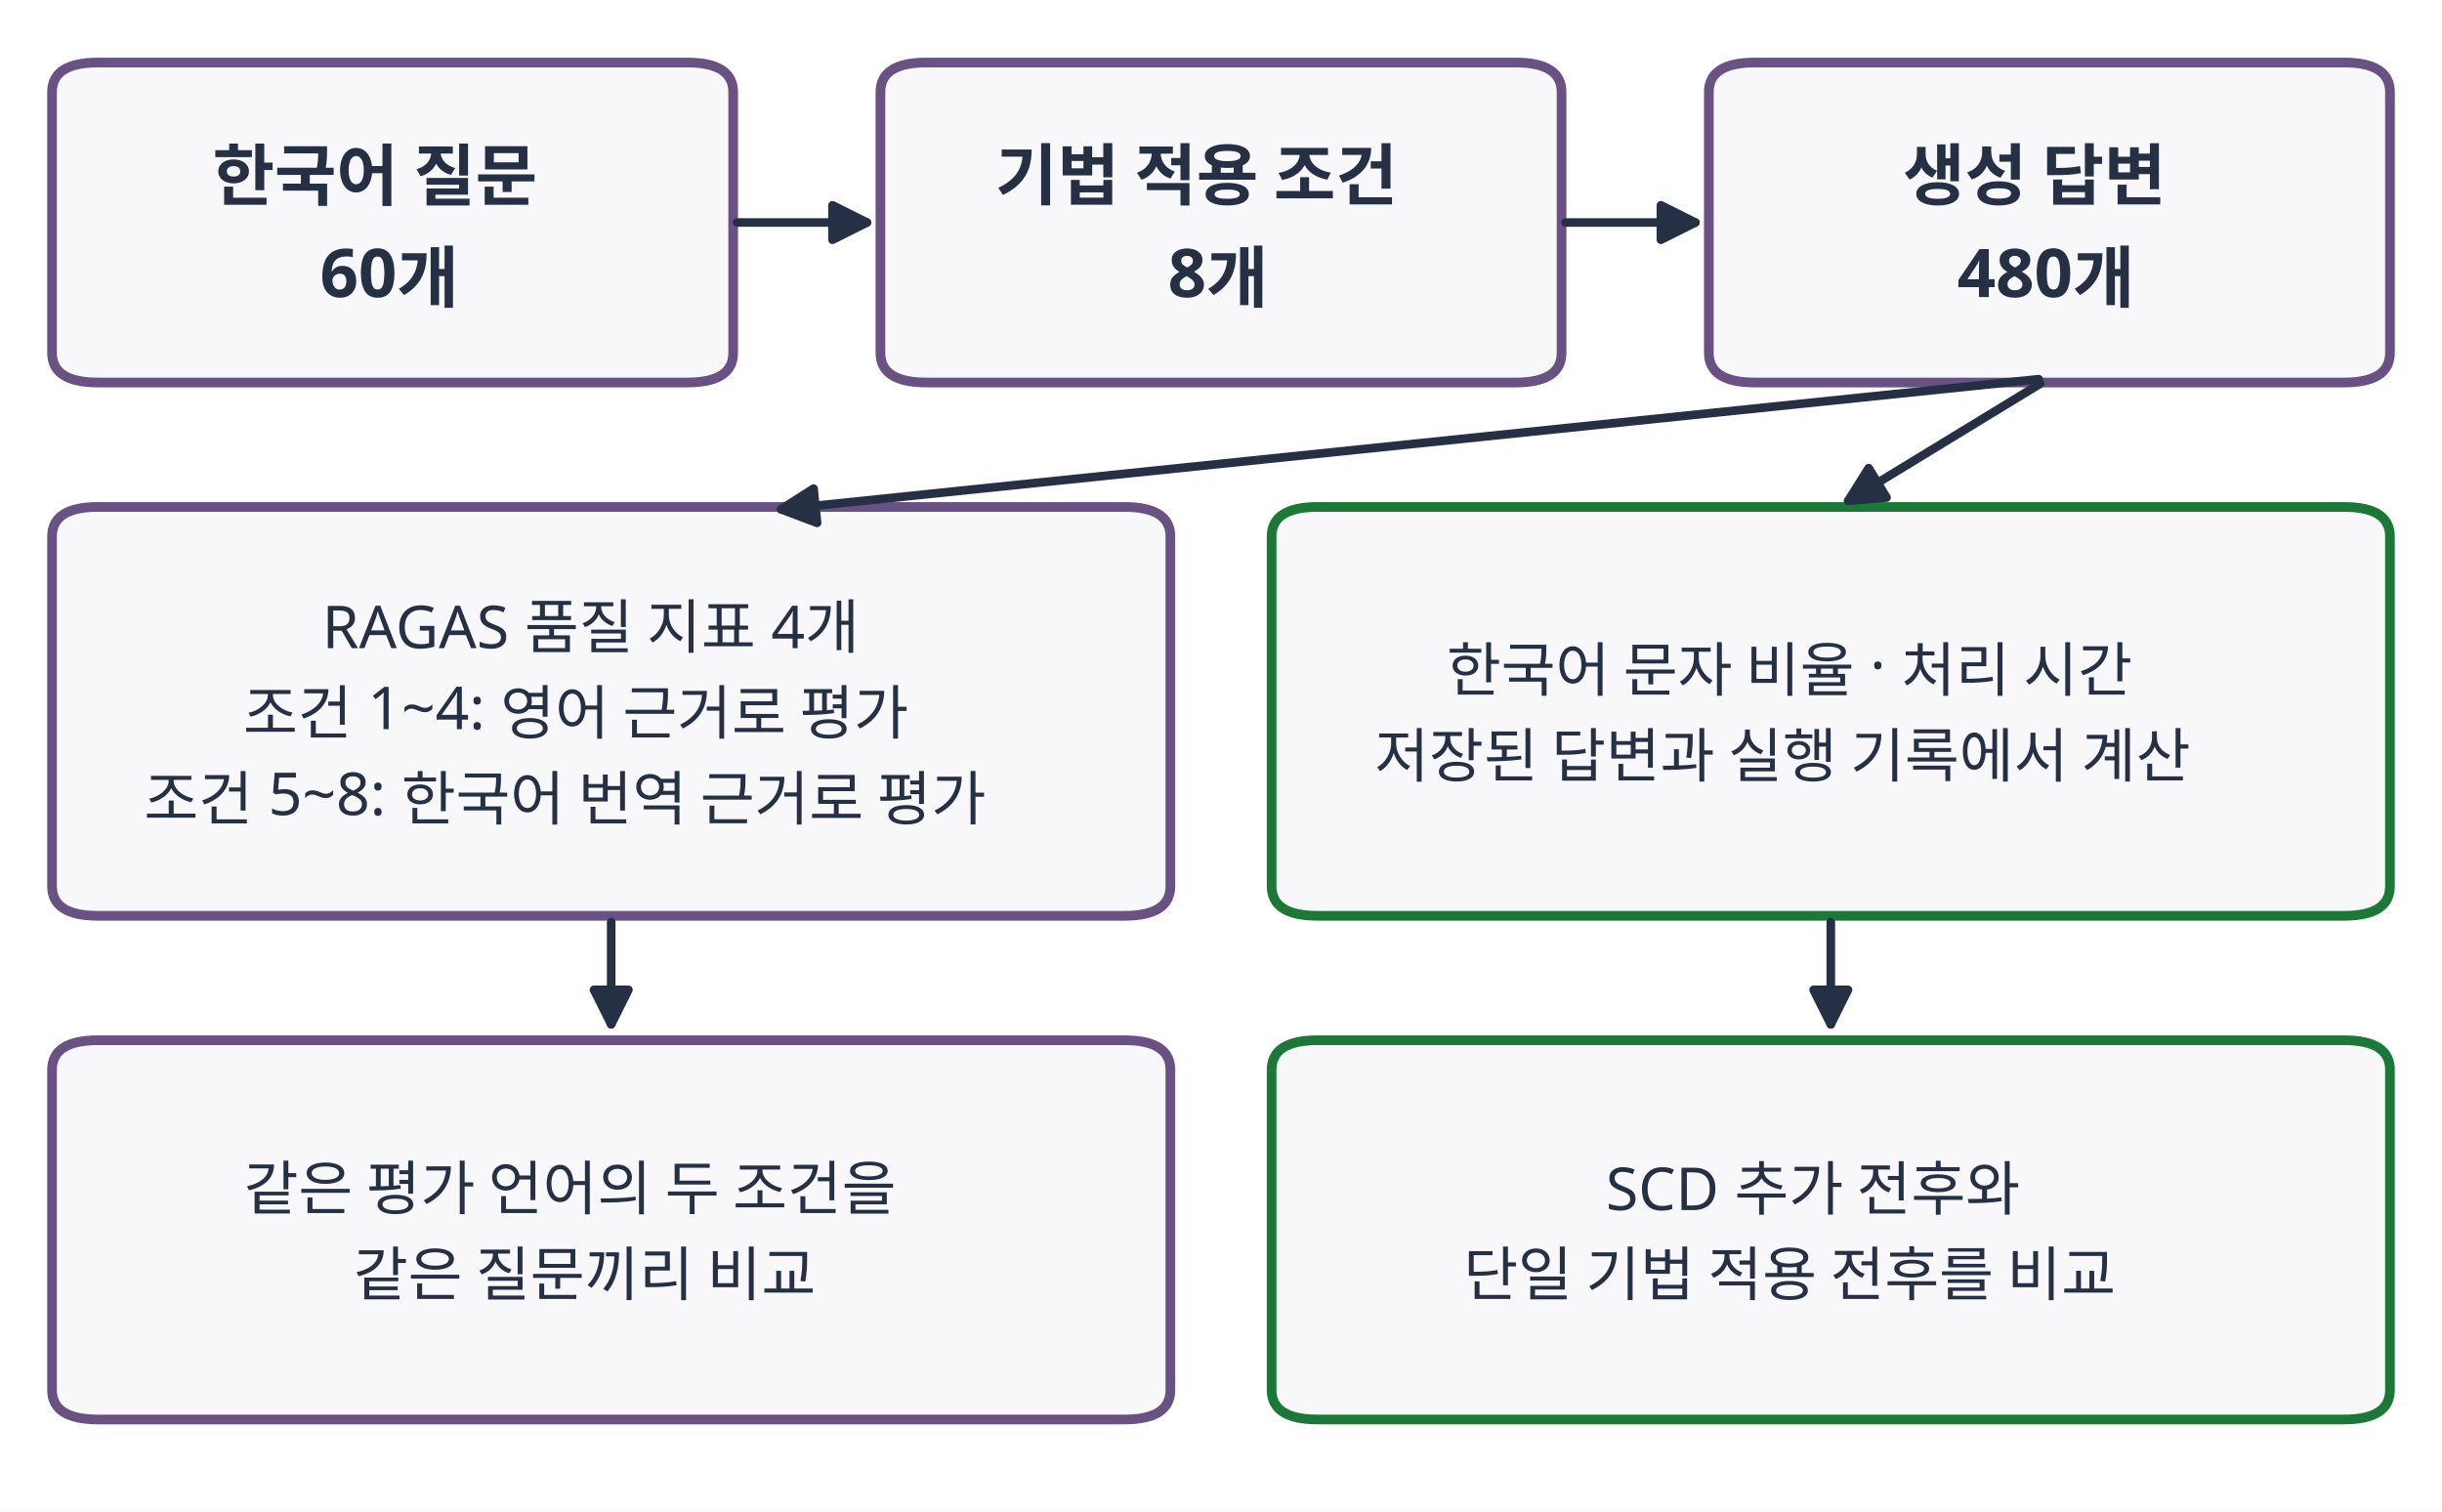
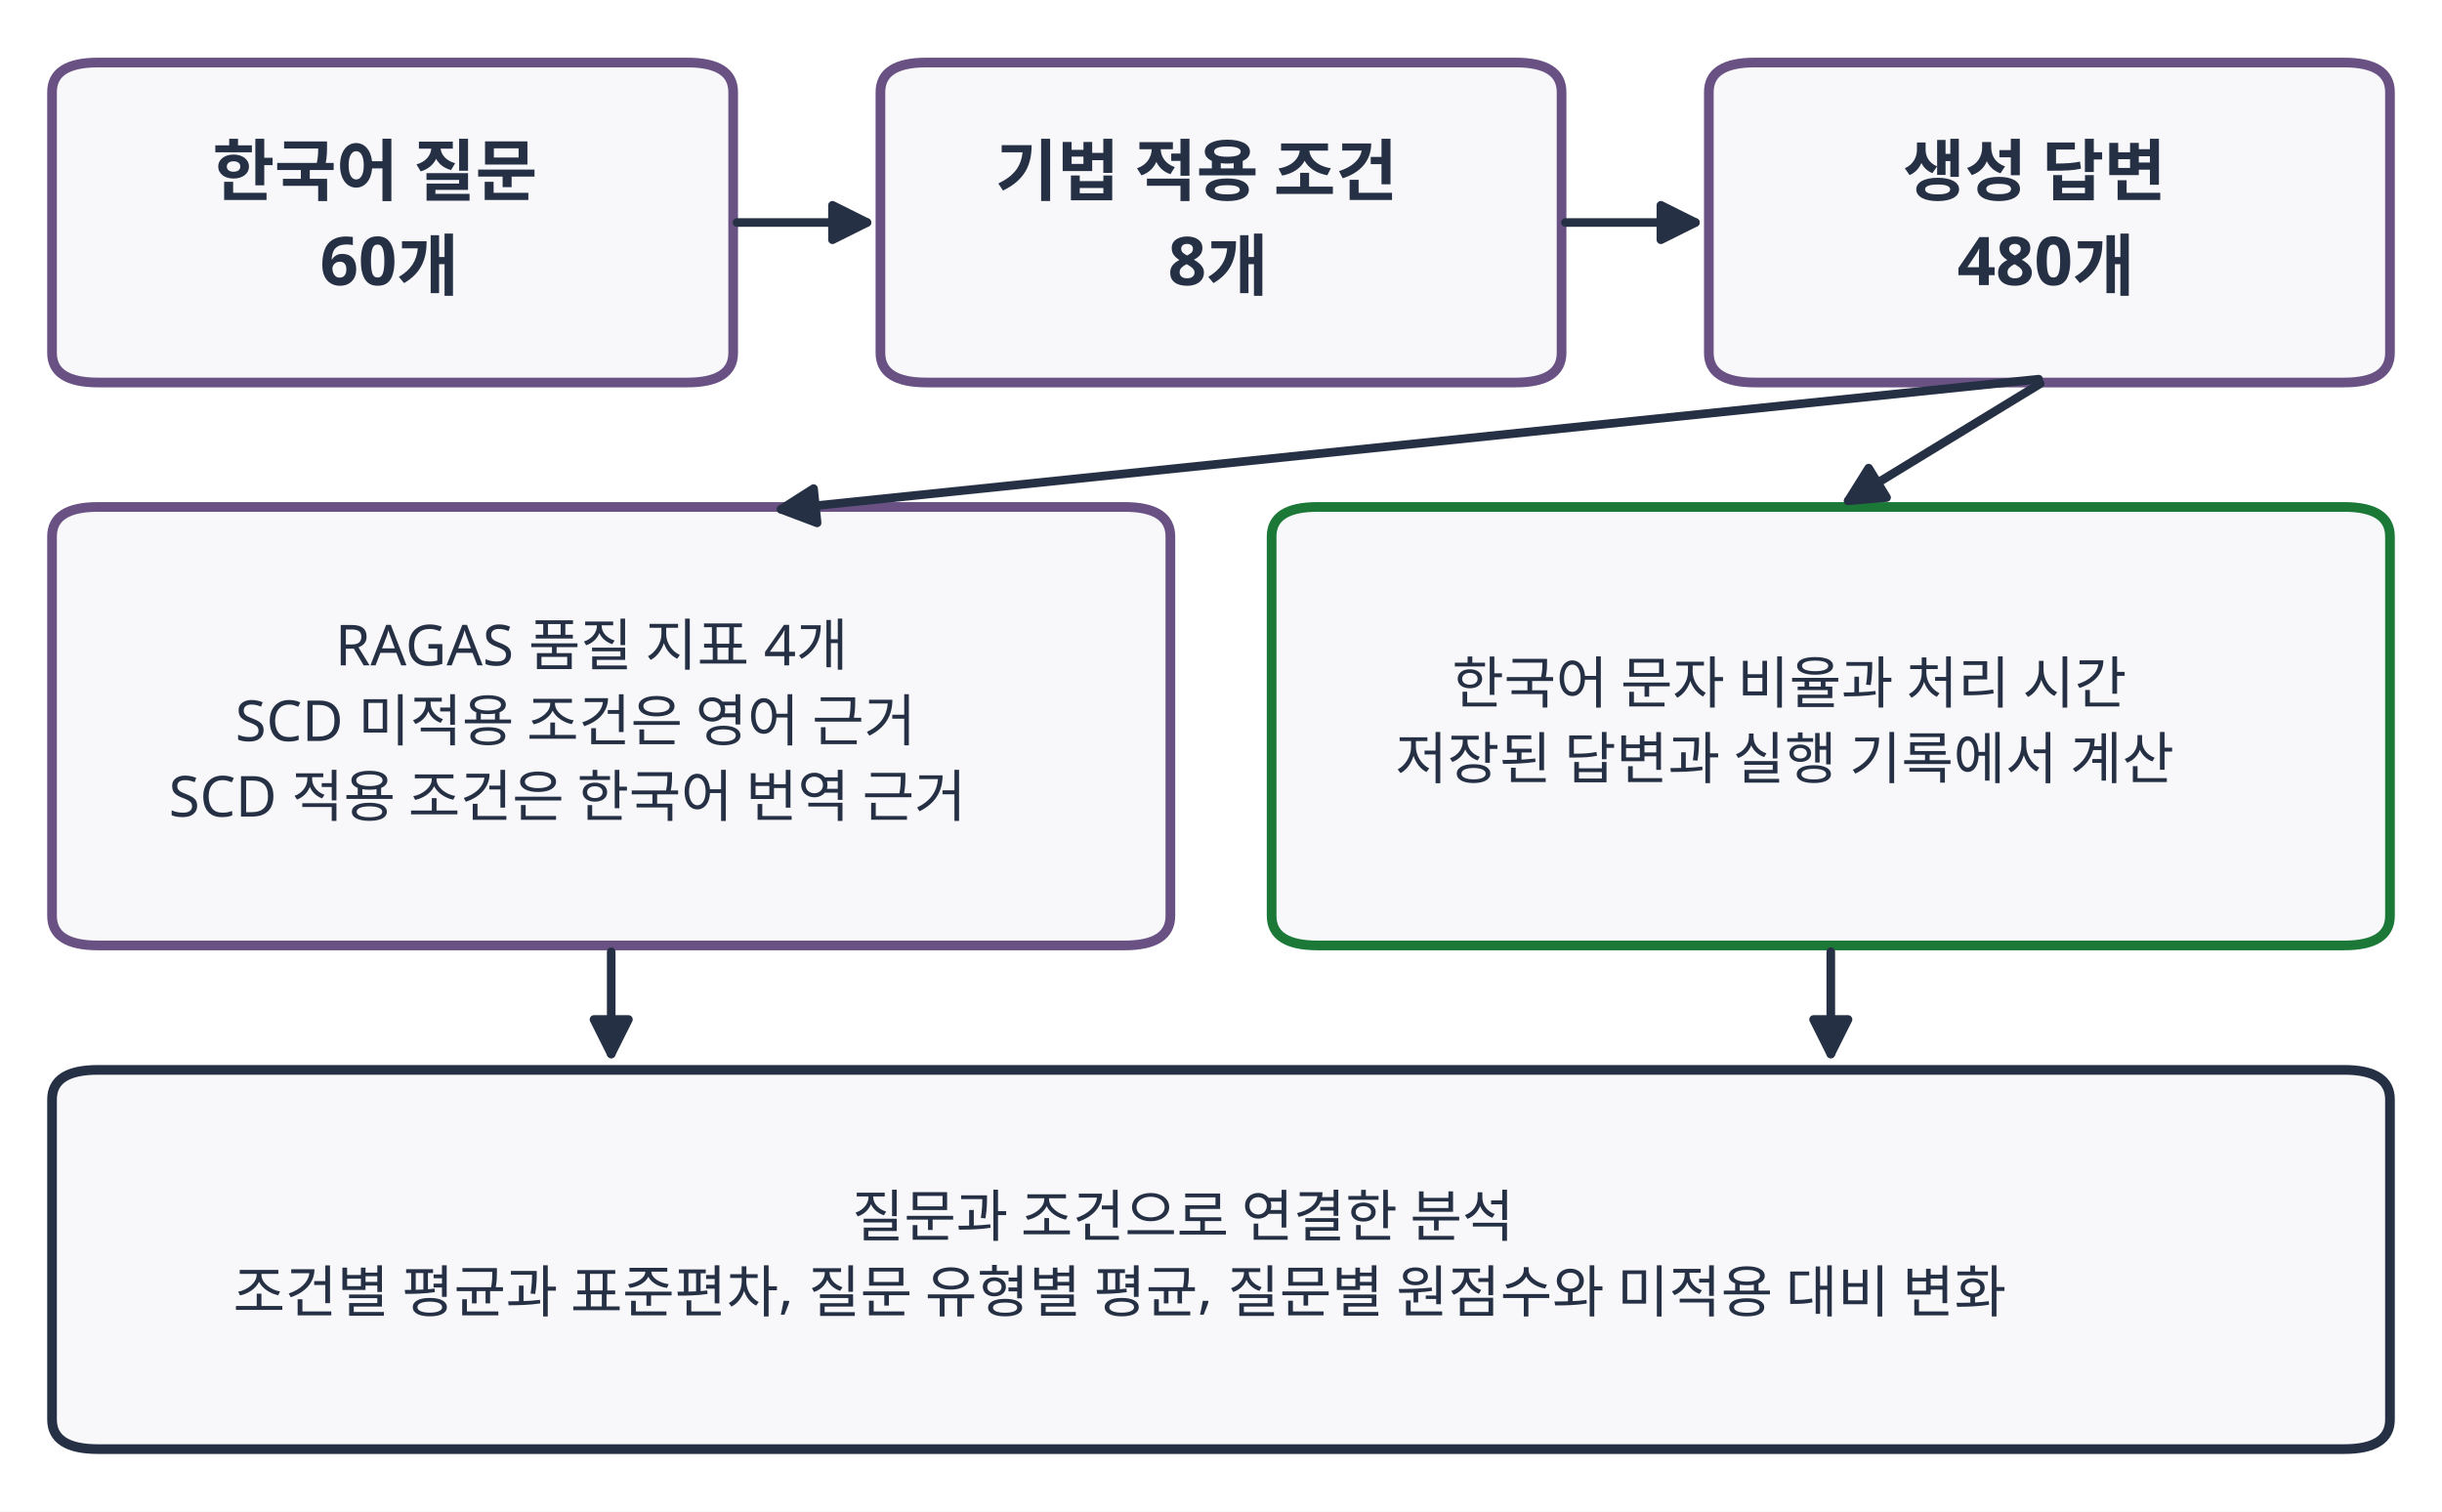
<svg xmlns="http://www.w3.org/2000/svg" width="453.6pt" height="280.8pt" viewBox="0 0 453.6 280.8" version="1.1">
  <defs>
    <style type="text/css">*{stroke-linejoin: round; stroke-linecap: butt}</style>
  </defs>
  <g id="figure_1">
    <g id="patch_1">
      <path d="M 0 280.8  L 453.6 280.8  L 453.6 0  L 0 0  z " style="fill: #ffffff" />
    </g>
    <g id="axes_1">
      <g id="patch_2">
-         <path d="M 18.214 71.054  L 127.636 71.054  Q 136.185 71.054 136.185 65.55  L 136.185 17.118  Q 136.185 11.614 127.636 11.614  L 18.214 11.614  Q 9.665 11.614 9.665 17.118  L 9.665 65.55  Q 9.665 71.054 18.214 71.054  z " clip-path="url(#p3b71e66fce)" style="fill: #f8f8fb; stroke: #695184; stroke-width: 1.8; stroke-linejoin: miter" />
+         <path d="M 18.214 71.054  L 127.636 71.054  Q 136.185 71.054 136.185 65.55  L 136.185 17.118  Q 136.185 11.614 127.636 11.614  L 18.214 11.614  Q 9.665 11.614 9.665 17.118  L 9.665 65.55  Q 9.665 71.054 18.214 71.054  z " clip-path="url(#pc2a957799b)" style="fill: #f8f8fb; stroke: #695184; stroke-width: 1.8; stroke-linejoin: miter" />
      </g>
      <g id="patch_3">
-         <path d="M 172.089 71.054  L 281.511 71.054  Q 290.06 71.054 290.06 65.55  L 290.06 17.118  Q 290.06 11.614 281.511 11.614  L 172.089 11.614  Q 163.54 11.614 163.54 17.118  L 163.54 65.55  Q 163.54 71.054 172.089 71.054  z " clip-path="url(#p3b71e66fce)" style="fill: #f8f8fb; stroke: #695184; stroke-width: 1.8; stroke-linejoin: miter" />
+         <path d="M 172.089 71.054  L 281.511 71.054  Q 290.06 71.054 290.06 65.55  L 290.06 17.118  Q 290.06 11.614 281.511 11.614  L 172.089 11.614  Q 163.54 11.614 163.54 17.118  L 163.54 65.55  Q 163.54 71.054 172.089 71.054  z " clip-path="url(#pc2a957799b)" style="fill: #f8f8fb; stroke: #695184; stroke-width: 1.8; stroke-linejoin: miter" />
      </g>
      <g id="patch_4">
-         <path d="M 325.964 71.054  L 435.386 71.054  Q 443.935 71.054 443.935 65.55  L 443.935 17.118  Q 443.935 11.614 435.386 11.614  L 325.964 11.614  Q 317.415 11.614 317.415 17.118  L 317.415 65.55  Q 317.415 71.054 325.964 71.054  z " clip-path="url(#p3b71e66fce)" style="fill: #f8f8fb; stroke: #695184; stroke-width: 1.8; stroke-linejoin: miter" />
+         <path d="M 325.964 71.054  L 435.386 71.054  Q 443.935 71.054 443.935 65.55  L 443.935 17.118  Q 443.935 11.614 435.386 11.614  L 325.964 11.614  Q 317.415 11.614 317.415 17.118  L 317.415 65.55  Q 317.415 71.054 325.964 71.054  z " clip-path="url(#pc2a957799b)" style="fill: #f8f8fb; stroke: #695184; stroke-width: 1.8; stroke-linejoin: miter" />
      </g>
      <g id="patch_5">
-         <path d="M 18.214 170.12  L 208.848 170.12  Q 217.397 170.12 217.397 164.616  L 217.397 99.673  Q 217.397 94.169 208.848 94.169  L 18.214 94.169  Q 9.665 94.169 9.665 99.673  L 9.665 164.616  Q 9.665 170.12 18.214 170.12  z " clip-path="url(#p3b71e66fce)" style="fill: #f8f8fb; stroke: #695184; stroke-width: 1.8; stroke-linejoin: miter" />
+         <path d="M 18.214 175.624  L 208.848 175.624  Q 217.397 175.624 217.397 170.12  L 217.397 99.673  Q 217.397 94.169 208.848 94.169  L 18.214 94.169  Q 9.665 94.169 9.665 99.673  L 9.665 170.12  Q 9.665 175.624 18.214 175.624  z " clip-path="url(#pc2a957799b)" style="fill: #f8f8fb; stroke: #695184; stroke-width: 1.8; stroke-linejoin: miter" />
      </g>
      <g id="patch_6">
-         <path d="M 244.752 170.12  L 435.386 170.12  Q 443.935 170.12 443.935 164.616  L 443.935 99.673  Q 443.935 94.169 435.386 94.169  L 244.752 94.169  Q 236.203 94.169 236.203 99.673  L 236.203 164.616  Q 236.203 170.12 244.752 170.12  z " clip-path="url(#p3b71e66fce)" style="fill: #f8f8fb; stroke: #1b7837; stroke-width: 1.8; stroke-linejoin: miter" />
+         <path d="M 244.752 175.624  L 435.386 175.624  Q 443.935 175.624 443.935 170.12  L 443.935 99.673  Q 443.935 94.169 435.386 94.169  L 244.752 94.169  Q 236.203 94.169 236.203 99.673  L 236.203 170.12  Q 236.203 175.624 244.752 175.624  z " clip-path="url(#pc2a957799b)" style="fill: #f8f8fb; stroke: #1b7837; stroke-width: 1.8; stroke-linejoin: miter" />
      </g>
      <g id="patch_7">
-         <path d="M 18.214 263.682  L 208.848 263.682  Q 217.397 263.682 217.397 258.179  L 217.397 198.739  Q 217.397 193.235 208.848 193.235  L 18.214 193.235  Q 9.665 193.235 9.665 198.739  L 9.665 258.179  Q 9.665 263.682 18.214 263.682  z " clip-path="url(#p3b71e66fce)" style="fill: #f8f8fb; stroke: #695184; stroke-width: 1.8; stroke-linejoin: miter" />
+         <path d="M 18.214 269.186  L 435.386 269.186  Q 443.935 269.186 443.935 263.682  L 443.935 204.243  Q 443.935 198.739 435.386 198.739  L 18.214 198.739  Q 9.665 198.739 9.665 204.243  L 9.665 263.682  Q 9.665 269.186 18.214 269.186  z " clip-path="url(#pc2a957799b)" style="fill: #f8f8fb; stroke: #263044; stroke-width: 1.8; stroke-linejoin: miter" />
+       </g>
+       <g id="text_1">
+         <text style="font-weight: 700; font-size: 12.5px; font-family: 'Malgun Gothic'; fill: #263044" transform="translate(39.47766 36.24338)">한국어 질문</text>
+         <text style="font-weight: 700; font-size: 12.5px; font-family: 'Malgun Gothic'; fill: #263044" transform="translate(59.43078 52.9593)">60개</text>
+       </g>
+       <g id="text_2">
+         <text style="font-weight: 700; font-size: 12.5px; font-family: 'Malgun Gothic'; fill: #263044" transform="translate(184.9055 36.24338)">기법 적용 조건</text>
+         <text style="font-weight: 700; font-size: 12.5px; font-family: 'Malgun Gothic'; fill: #263044" transform="translate(216.9279 52.9593)">8개</text>
+       </g>
+       <g id="text_3">
+         <text style="font-weight: 700; font-size: 12.5px; font-family: 'Malgun Gothic'; fill: #263044" transform="translate(353.4778 36.24338)">생성 답변</text>
+         <text style="font-weight: 700; font-size: 12.5px; font-family: 'Malgun Gothic'; fill: #263044" transform="translate(363.5589 52.9593)">480개</text>
      </g>
      <g id="patch_8">
-         <path d="M 244.752 263.682  L 435.386 263.682  Q 443.935 263.682 443.935 258.179  L 443.935 198.739  Q 443.935 193.235 435.386 193.235  L 244.752 193.235  Q 236.203 193.235 236.203 198.739  L 236.203 258.179  Q 236.203 263.682 244.752 263.682  z " clip-path="url(#p3b71e66fce)" style="fill: #f8f8fb; stroke: #1b7837; stroke-width: 1.8; stroke-linejoin: miter" />
-       </g>
-       <g id="text_1">
-         <text style="font-weight: 700; font-size: 12.5px; font-family: 'Malgun Gothic'; fill: #263044" transform="translate(39.47766 37.14138)">한국어 질문</text>
-         <text style="font-weight: 700; font-size: 12.5px; font-family: 'Malgun Gothic'; fill: #263044" transform="translate(59.43078 55.18435)">60개</text>
-       </g>
-       <g id="text_2">
-         <text style="font-weight: 700; font-size: 12.5px; font-family: 'Malgun Gothic'; fill: #263044" transform="translate(184.9055 37.05935)">기법 적용 조건</text>
-         <text style="font-weight: 700; font-size: 12.5px; font-family: 'Malgun Gothic'; fill: #263044" transform="translate(216.9279 55.18435)">8개</text>
-       </g>
-       <g id="text_3">
-         <text style="font-weight: 700; font-size: 12.5px; font-family: 'Malgun Gothic'; fill: #263044" transform="translate(353.4778 37.06618)">생성 답변</text>
-         <text style="font-weight: 700; font-size: 12.5px; font-family: 'Malgun Gothic'; fill: #263044" transform="translate(363.5589 55.18435)">480개</text>
-       </g>
-       <g id="patch_9">
        <path d="M 136.9 41.334  Q 149.861 41.334 161.033 41.334  " style="fill: none; stroke: #263044; stroke-width: 1.6; stroke-linecap: round" />
        <path d="M 154.633 38.134  L 161.033 41.334  L 154.633 44.534  z " style="fill: #263044; stroke: #263044; stroke-width: 1.6; stroke-linecap: round" />
      </g>
-       <g id="patch_10">
+       <g id="patch_9">
        <path d="M 290.775 41.334  Q 303.736 41.334 314.908 41.334  " style="fill: none; stroke: #263044; stroke-width: 1.6; stroke-linecap: round" />
        <path d="M 308.508 38.134  L 314.908 41.334  L 308.508 44.534  z " style="fill: #263044; stroke: #263044; stroke-width: 1.6; stroke-linecap: round" />
      </g>
      <g id="text_4">
-         <text style="font-size: 11px; font-family: 'Malgun Gothic'; fill: #263044" transform="translate(59.83796 120.408)">RAGAS 품질 지표 4개</text>
-         <text style="font-size: 11px; font-family: 'Malgun Gothic'; fill: #263044" transform="translate(45.18131 136.358)">조건 1~4: 영어 근거로 평가</text>
-         <text style="font-size: 11px; font-family: 'Malgun Gothic'; fill: #263044" transform="translate(26.74772 152.308)">조건 5~8: 한국어 번역 근거로 평가</text>
+         <text style="font-size: 10.5px; font-family: 'Malgun Gothic'; fill: #263044" transform="translate(62.27608 123.5997)">RAGAS 품질 지표 4개</text>
+         <text style="font-size: 10.5px; font-family: 'Malgun Gothic'; fill: #263044" transform="translate(43.69846 137.6411)">SCD 미적용 조건은 영어 근거</text>
+         <text style="font-size: 10.5px; font-family: 'Malgun Gothic'; fill: #263044" transform="translate(31.35276 151.6825)">SCD 적용 조건은 한국어 번역 근거</text>
      </g>
      <g id="text_5">
-         <text style="font-size: 11px; font-family: 'Malgun Gothic'; fill: #263044" transform="translate(268.6981 128.383)">한국어 문자 비율 · 처리 시간</text>
-         <text style="font-size: 11px; font-family: 'Malgun Gothic'; fill: #263044" transform="translate(255.3348 144.333)">저장된 답변과 실행 기록에서 계산</text>
+         <text style="font-size: 10.5px; font-family: 'Malgun Gothic'; fill: #263044" transform="translate(269.6863 130.6204)">한국어 문자 비율과 처리 시간</text>
+         <text style="font-size: 10.5px; font-family: 'Malgun Gothic'; fill: #263044" transform="translate(259.1863 144.6618)">저장된 답변과 실행 기록에서 계산</text>
      </g>
-       <g id="patch_11">
+       <g id="patch_10">
        <path d="M 378.685 70.434  Q 260.993 82.611 145.082 94.605  " style="fill: none; stroke: #263044; stroke-width: 1.6; stroke-linecap: round" />
        <path d="M 151.777 97.129  L 145.082 94.605  L 151.118 90.763  z " style="fill: #263044; stroke: #263044; stroke-width: 1.6; stroke-linecap: round" />
      </g>
-       <g id="patch_12">
+       <g id="patch_11">
        <path d="M 378.967 71.27  Q 360.372 82.612 343.303 93.022  " style="fill: none; stroke: #263044; stroke-width: 1.6; stroke-linecap: round" />
        <path d="M 350.434 92.421  L 343.303 93.022  L 347.101 86.958  z " style="fill: #263044; stroke: #263044; stroke-width: 1.6; stroke-linecap: round" />
      </g>
      <g id="text_6">
-         <text style="font-size: 11px; font-family: 'Malgun Gothic'; fill: #263044" transform="translate(45.29647 224.6974)">같은 평가 언어의 두 조건을</text>
-         <text style="font-size: 11px; font-family: 'Malgun Gothic'; fill: #263044" transform="translate(65.66366 240.6474)">같은 질문끼리 비교</text>
+         <text style="font-size: 10.5px; font-family: 'Malgun Gothic'; fill: #263044" transform="translate(158.2629 229.6866)">질문과 조건으로 연결한 분석</text>
+         <text style="font-size: 10.5px; font-family: 'Malgun Gothic'; fill: #263044" transform="translate(43.29609 243.728)">조건별 평균과 표준편차, 질문 유형별 평균, 질문별 원점수와 미적용 대비 변화</text>
      </g>
-       <g id="text_7">
-         <text style="font-size: 11px; font-family: 'Malgun Gothic'; fill: #263044" transform="translate(298.2786 224.7808)">SCD 추가 전후와</text>
-         <text style="font-size: 11px; font-family: 'Malgun Gothic'; fill: #263044" transform="translate(271.8348 240.6474)">단일 기법 적용 전후를 비교</text>
+       <g id="patch_12">
+         <path d="M 113.531 176.796  Q 113.531 187.181 113.531 195.777  " style="fill: none; stroke: #263044; stroke-width: 1.6; stroke-linecap: round" />
+         <path d="M 116.731 189.377  L 113.531 195.777  L 110.331 189.377  z " style="fill: #263044; stroke: #263044; stroke-width: 1.6; stroke-linecap: round" />
      </g>
      <g id="patch_13">
-         <path d="M 113.531 171.293  Q 113.531 181.678 113.531 190.274  " style="fill: none; stroke: #263044; stroke-width: 1.6; stroke-linecap: round" />
-         <path d="M 116.731 183.874  L 113.531 190.274  L 110.331 183.874  z " style="fill: #263044; stroke: #263044; stroke-width: 1.6; stroke-linecap: round" />
-       </g>
-       <g id="patch_14">
-         <path d="M 340.069 171.293  Q 340.069 181.678 340.069 190.274  " style="fill: none; stroke: #263044; stroke-width: 1.6; stroke-linecap: round" />
-         <path d="M 343.269 183.874  L 340.069 190.274  L 336.869 183.874  z " style="fill: #263044; stroke: #263044; stroke-width: 1.6; stroke-linecap: round" />
+         <path d="M 340.069 176.796  Q 340.069 187.181 340.069 195.777  " style="fill: none; stroke: #263044; stroke-width: 1.6; stroke-linecap: round" />
+         <path d="M 343.269 189.377  L 340.069 195.777  L 336.869 189.377  z " style="fill: #263044; stroke: #263044; stroke-width: 1.6; stroke-linecap: round" />
      </g>
    </g>
  </g>
  <defs>
-     <clipPath id="p3b71e66fce">
+     <clipPath id="pc2a957799b">
      <rect x="4.536" y="2.808" width="444.528" height="275.184" />
    </clipPath>
  </defs>
</svg>
